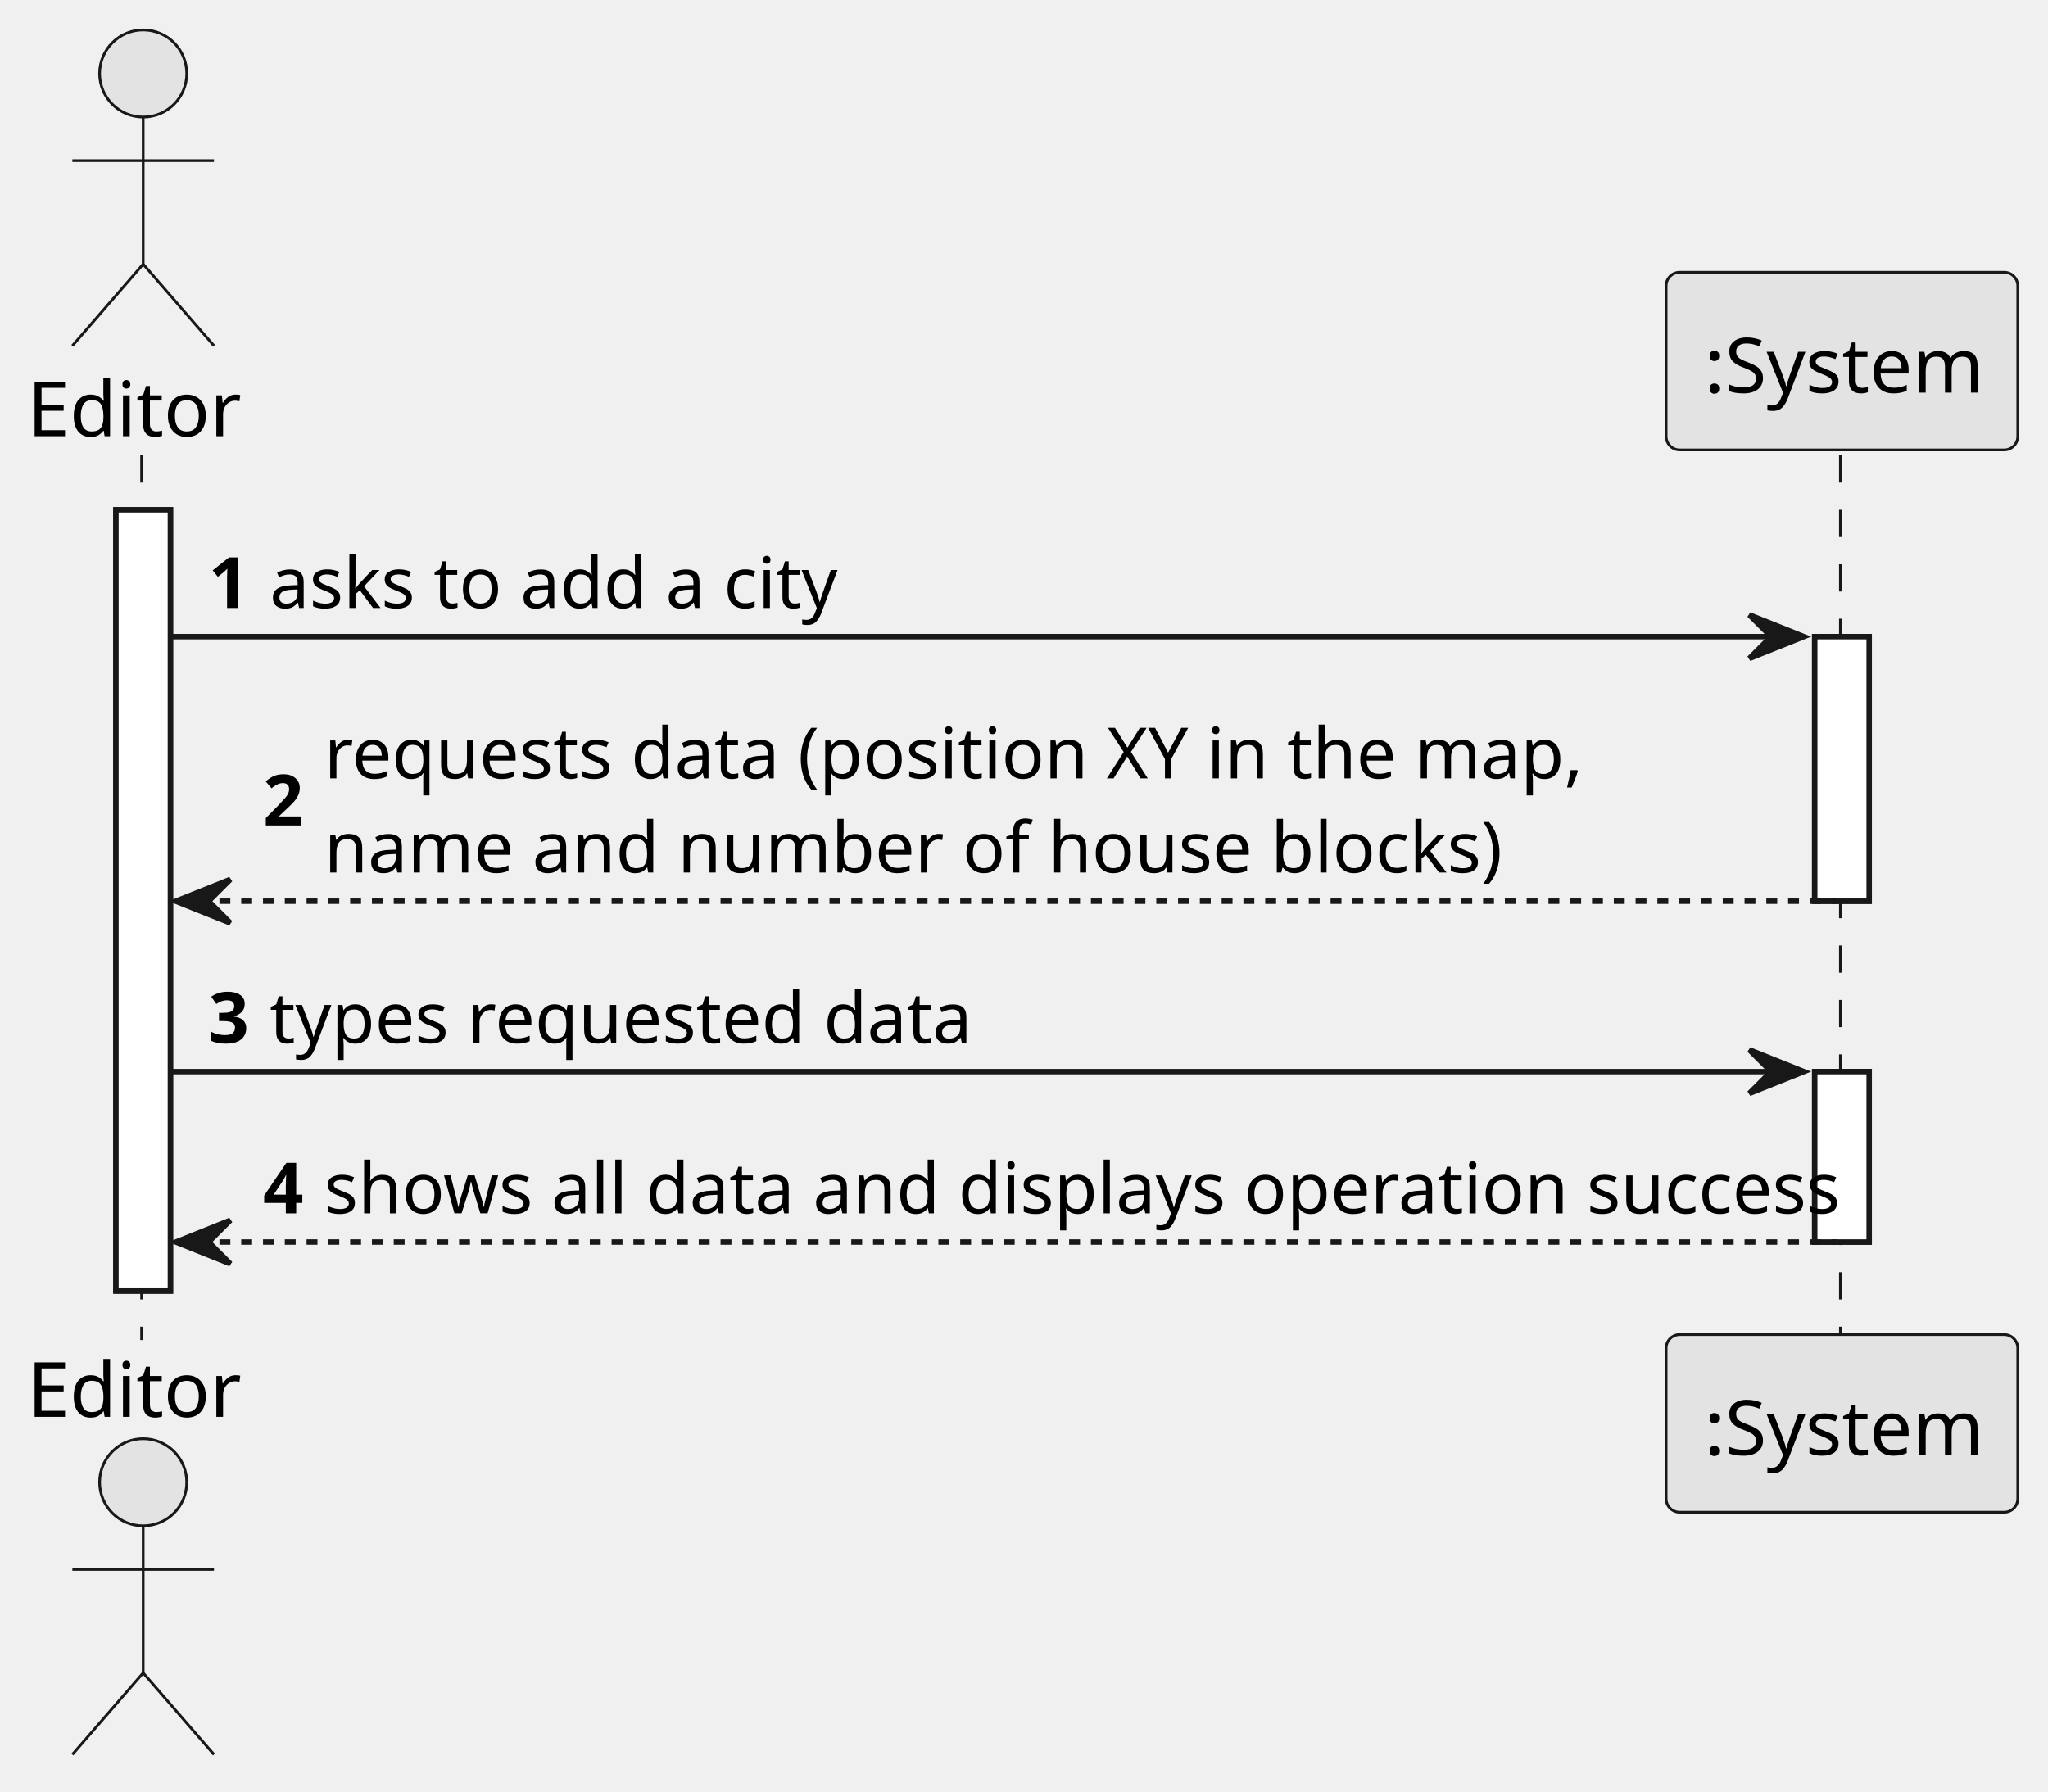
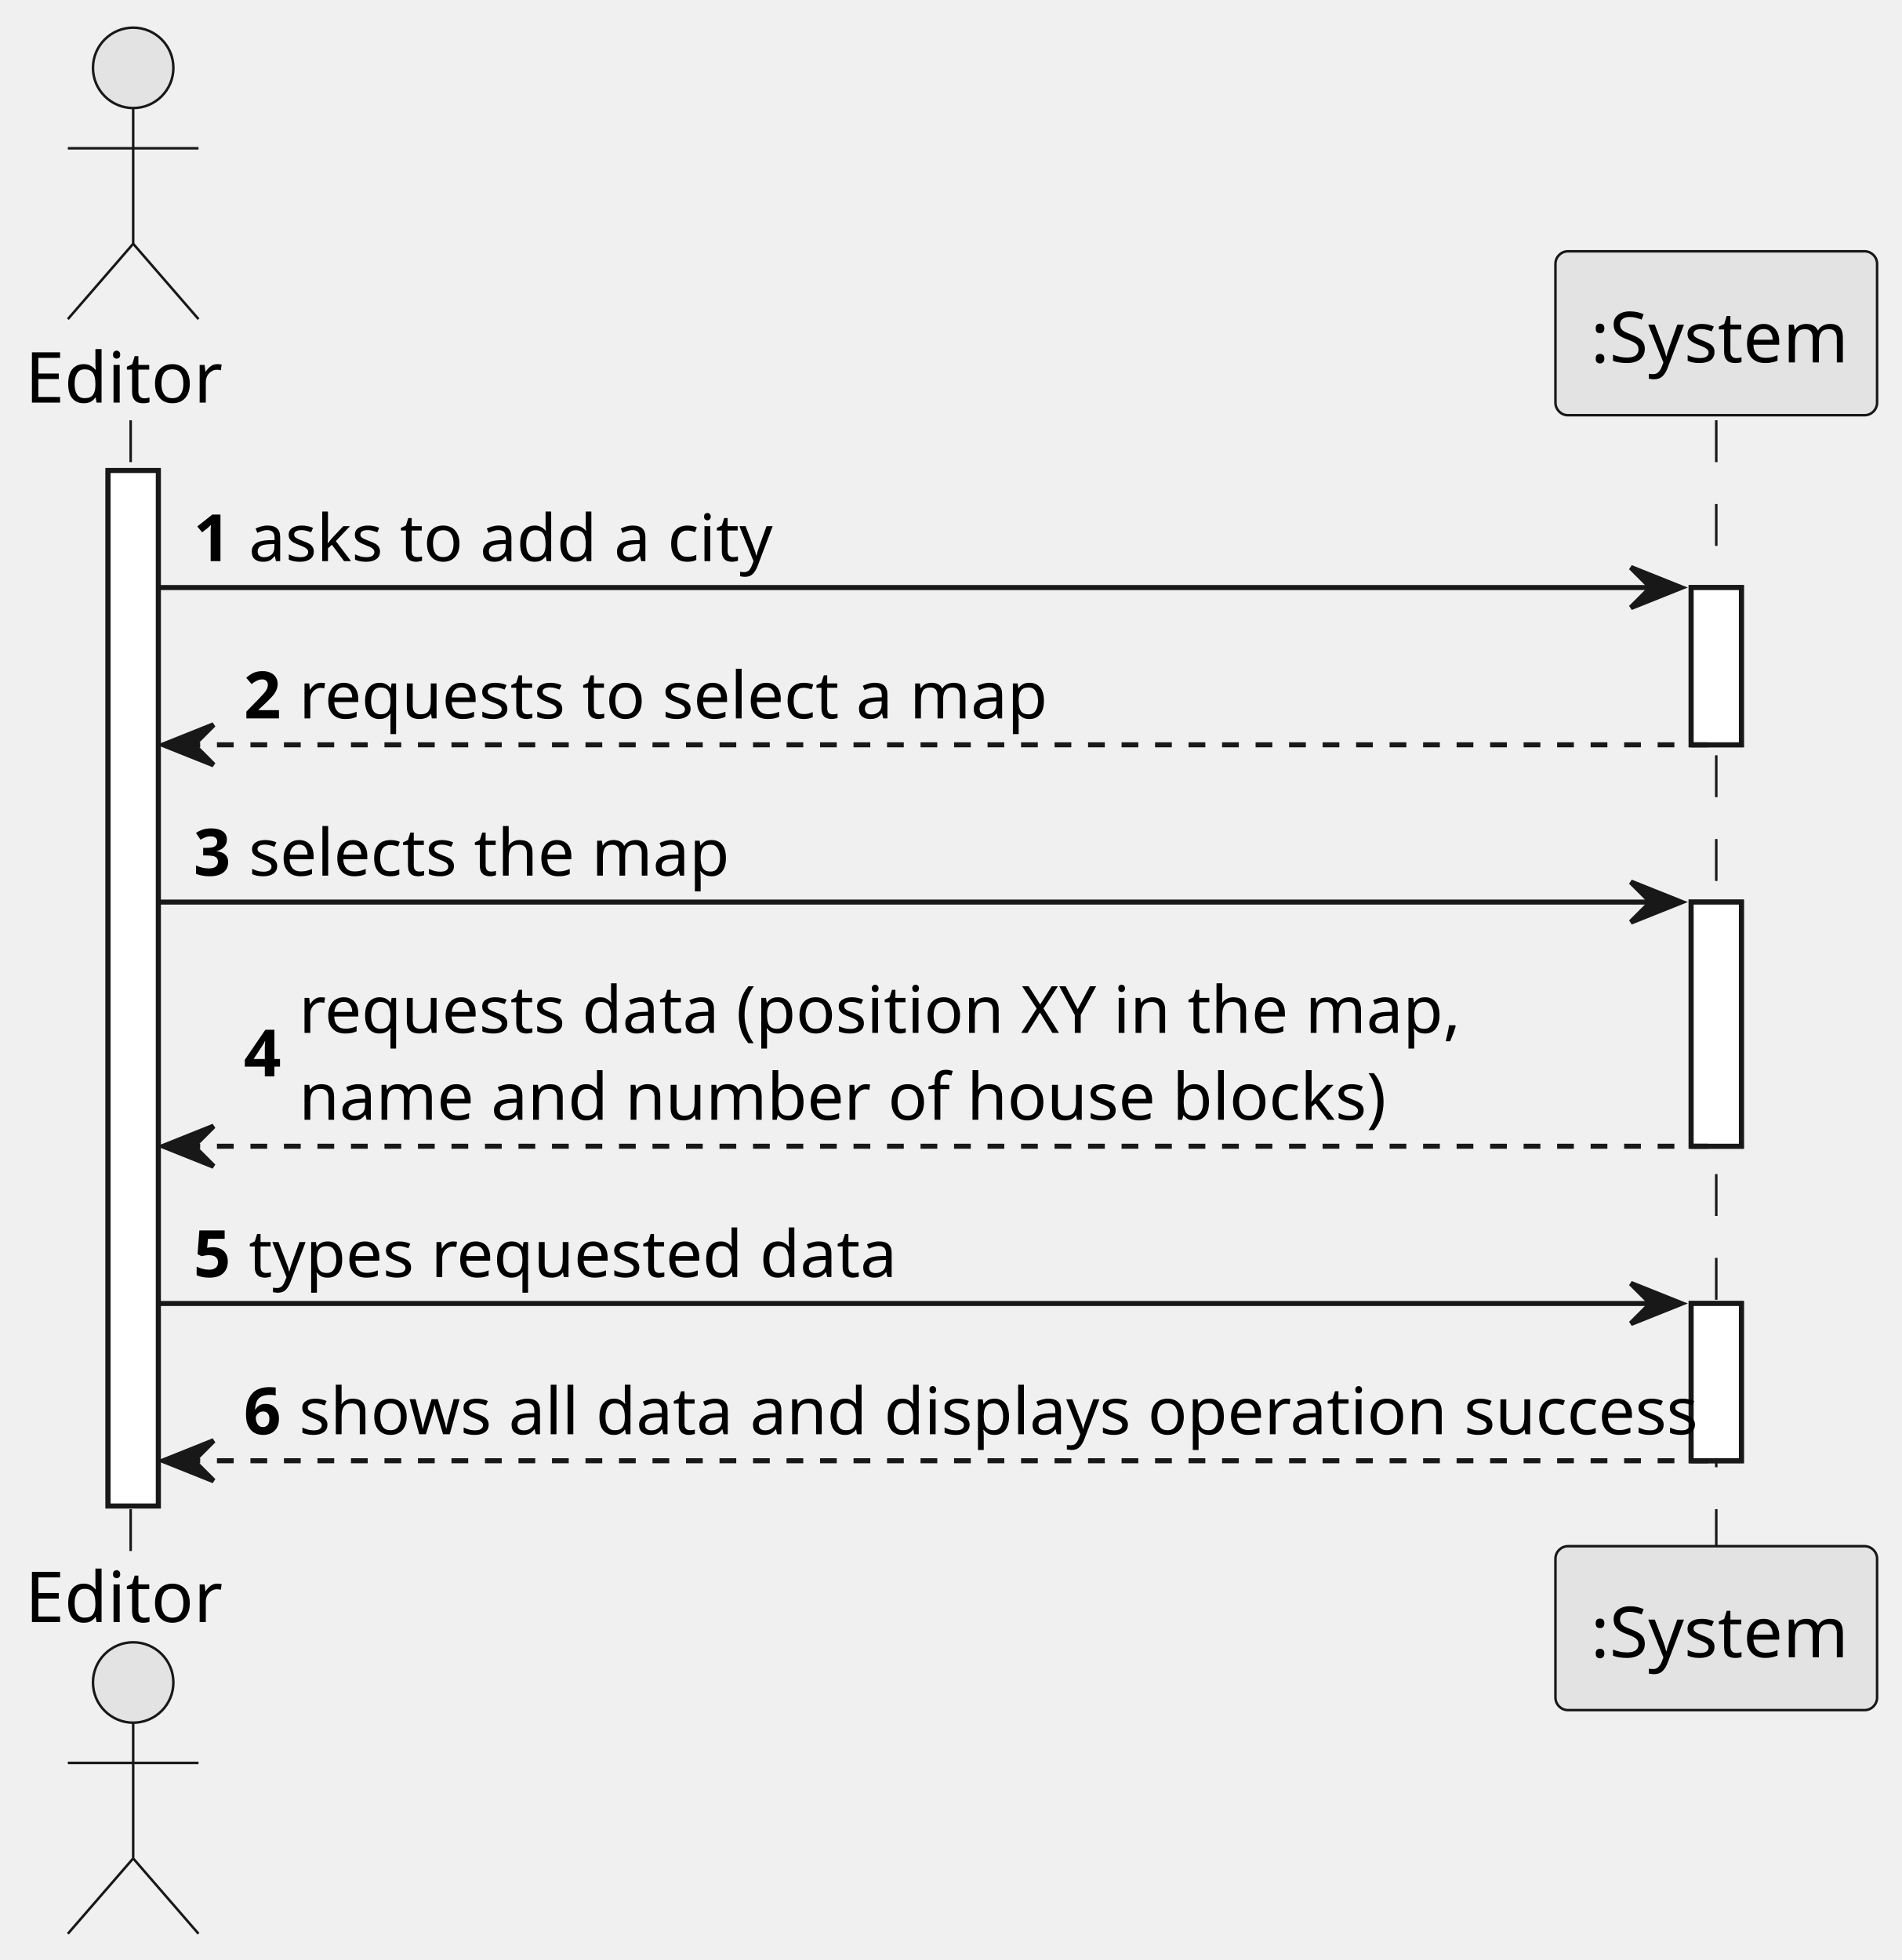
- <svg xmlns="http://www.w3.org/2000/svg" contentStyleType="text/css" height="329px" preserveAspectRatio="none" style="width:376px;height:329px;background:#FFFFFF;" version="1.1" viewBox="0 0 376 329" width="376px" zoomAndPan="magnify">
+ <svg xmlns="http://www.w3.org/2000/svg" contentStyleType="text/css" height="234.6px" preserveAspectRatio="none" style="width:227px;height:234px;background:#FFFFFF;" version="1.1" viewBox="0 0 227 234" width="227.4px" zoomAndPan="magnify">
  <defs />
  <g>
-     <rect fill="#FFFFFF" height="143.455" style="stroke:#181818;stroke-width:1.0;" width="10" x="21.286" y="93.621" />
-     <rect fill="#FFFFFF" height="48.582" style="stroke:#181818;stroke-width:1.0;" width="10" x="333.168" y="116.912" />
-     <rect fill="#FFFFFF" height="31.291" style="stroke:#181818;stroke-width:1.0;" width="10" x="333.168" y="196.785" />
-     <line style="stroke:#181818;stroke-width:0.5;stroke-dasharray:5.0,5.0;" x1="26" x2="26" y1="83.621" y2="246.076" />
-     <line style="stroke:#181818;stroke-width:0.5;stroke-dasharray:5.0,5.0;" x1="337.886" x2="337.886" y1="83.621" y2="246.076" />
-     <text fill="#000000" font-family="sans-serif" font-size="14" lengthAdjust="spacing" textLength="36.572" x="5" y="80.107">Editor</text>
-     <ellipse cx="26.286" cy="13.5" fill="#E3E3E3" rx="8" ry="8" style="stroke:#181818;stroke-width:0.5;" />
-     <path d="M26.286,21.5 L26.286,48.5 M13.286,29.5 L39.286,29.5 M26.286,48.5 L13.286,63.5 M26.286,48.5 L39.286,63.5 " fill="none" style="stroke:#181818;stroke-width:0.5;" />
-     <text fill="#000000" font-family="sans-serif" font-size="14" lengthAdjust="spacing" textLength="36.572" x="5" y="260.184">Editor</text>
-     <ellipse cx="26.286" cy="272.197" fill="#E3E3E3" rx="8" ry="8" style="stroke:#181818;stroke-width:0.5;" />
-     <path d="M26.286,280.197 L26.286,307.197 M13.286,288.197 L39.286,288.197 M26.286,307.197 L13.286,322.197 M26.286,307.197 L39.286,322.197 " fill="none" style="stroke:#181818;stroke-width:0.5;" />
-     <rect fill="#E3E3E3" height="32.621" rx="2.5" ry="2.5" style="stroke:#181818;stroke-width:0.5;" width="64.565" x="305.886" y="50" />
-     <text fill="#000000" font-family="sans-serif" font-size="14" lengthAdjust="spacing" textLength="50.565" x="312.886" y="72.107">:System</text>
-     <rect fill="#E3E3E3" height="32.621" rx="2.5" ry="2.5" style="stroke:#181818;stroke-width:0.5;" width="64.565" x="305.886" y="245.076" />
-     <text fill="#000000" font-family="sans-serif" font-size="14" lengthAdjust="spacing" textLength="50.565" x="312.886" y="267.184">:System</text>
-     <rect fill="#FFFFFF" height="143.455" style="stroke:#181818;stroke-width:1.0;" width="10" x="21.286" y="93.621" />
-     <rect fill="#FFFFFF" height="48.582" style="stroke:#181818;stroke-width:1.0;" width="10" x="333.168" y="116.912" />
-     <rect fill="#FFFFFF" height="31.291" style="stroke:#181818;stroke-width:1.0;" width="10" x="333.168" y="196.785" />
-     <polygon fill="#181818" points="321.168,112.912,331.168,116.912,321.168,120.912,325.168,116.912" style="stroke:#181818;stroke-width:1.0;" />
-     <line style="stroke:#181818;stroke-width:1.0;" x1="31.286" x2="327.168" y1="116.912" y2="116.912" />
-     <text fill="#000000" font-family="sans-serif" font-size="13" font-weight="bold" lengthAdjust="spacing" textLength="7.23" x="38.286" y="111.649">1</text>
-     <text fill="#000000" font-family="sans-serif" font-size="13" lengthAdjust="spacing" textLength="100.439" x="49.516" y="111.649">asks to add a city</text>
-     <polygon fill="#181818" points="42.286,161.494,32.286,165.494,42.286,169.494,38.286,165.494" style="stroke:#181818;stroke-width:1.0;" />
-     <line style="stroke:#181818;stroke-width:1.0;stroke-dasharray:2.0,2.0;" x1="36.286" x2="337.168" y1="165.494" y2="165.494" />
-     <text fill="#000000" font-family="sans-serif" font-size="13" font-weight="bold" lengthAdjust="spacing" textLength="7.23" x="48.286" y="151.586">2</text>
-     <text fill="#000000" font-family="sans-serif" font-size="13" lengthAdjust="spacing" textLength="220.403" x="59.516" y="142.94">requests data (position XY in the map,</text>
-     <text fill="#000000" font-family="sans-serif" font-size="13" lengthAdjust="spacing" textLength="203.785" x="59.516" y="160.231">name and number of house blocks)</text>
-     <polygon fill="#181818" points="321.168,192.785,331.168,196.785,321.168,200.785,325.168,196.785" style="stroke:#181818;stroke-width:1.0;" />
-     <line style="stroke:#181818;stroke-width:1.0;" x1="31.286" x2="327.168" y1="196.785" y2="196.785" />
-     <text fill="#000000" font-family="sans-serif" font-size="13" font-weight="bold" lengthAdjust="spacing" textLength="7.23" x="38.286" y="191.523">3</text>
-     <text fill="#000000" font-family="sans-serif" font-size="13" lengthAdjust="spacing" textLength="121.418" x="49.516" y="191.523">types requested data</text>
-     <polygon fill="#181818" points="42.286,224.076,32.286,228.076,42.286,232.076,38.286,228.076" style="stroke:#181818;stroke-width:1.0;" />
-     <line style="stroke:#181818;stroke-width:1.0;stroke-dasharray:2.0,2.0;" x1="36.286" x2="337.168" y1="228.076" y2="228.076" />
-     <text fill="#000000" font-family="sans-serif" font-size="13" font-weight="bold" lengthAdjust="spacing" textLength="7.23" x="48.286" y="222.814">4</text>
-     <text fill="#000000" font-family="sans-serif" font-size="13" lengthAdjust="spacing" textLength="266.652" x="59.516" y="222.814">shows all data and displays operation success</text>
+     <rect fill="#FFFFFF" height="123.622" style="stroke:#181818;stroke-width:0.6;" width="6" x="12.9" y="56.173" />
+     <rect fill="#FFFFFF" height="18.775" style="stroke:#181818;stroke-width:0.6;" width="6" x="201.9" y="70.147" />
+     <rect fill="#FFFFFF" height="29.149" style="stroke:#181818;stroke-width:0.6;" width="6" x="201.9" y="107.697" />
+     <rect fill="#FFFFFF" height="18.775" style="stroke:#181818;stroke-width:0.6;" width="6" x="201.9" y="155.62" />
+     <line style="stroke:#181818;stroke-width:0.3;stroke-dasharray:5.0,5.0;" x1="15.6" x2="15.6" y1="50.173" y2="185.195" />
+     <line style="stroke:#181818;stroke-width:0.3;stroke-dasharray:5.0,5.0;" x1="204.9" x2="204.9" y1="50.173" y2="185.195" />
+     <text fill="#000000" font-family="sans-serif" font-size="8.4" lengthAdjust="spacing" textLength="22.2" x="3" y="48.065">Editor</text>
+     <ellipse cx="15.9" cy="8.1" fill="#E3E3E3" rx="4.8" ry="4.8" style="stroke:#181818;stroke-width:0.3;" />
+     <path d="M15.9,12.9 L15.9,29.1 M8.1,17.7 L23.7,17.7 M15.9,29.1 L8.1,38.1 M15.9,29.1 L23.7,38.1 " fill="none" style="stroke:#181818;stroke-width:0.3;" />
+     <text fill="#000000" font-family="sans-serif" font-size="8.4" lengthAdjust="spacing" textLength="22.2" x="3" y="193.659">Editor</text>
+     <ellipse cx="15.9" cy="200.868" fill="#E3E3E3" rx="4.8" ry="4.8" style="stroke:#181818;stroke-width:0.3;" />
+     <path d="M15.9,205.668 L15.9,221.868 M8.1,210.468 L23.7,210.468 M15.9,221.868 L8.1,230.868 M15.9,221.868 L23.7,230.868 " fill="none" style="stroke:#181818;stroke-width:0.3;" />
+     <rect fill="#E3E3E3" height="19.573" rx="1.5" ry="1.5" style="stroke:#181818;stroke-width:0.3;" width="38.4" x="185.7" y="30" />
+     <text fill="#000000" font-family="sans-serif" font-size="8.4" lengthAdjust="spacing" textLength="30" x="189.9" y="43.264">:System</text>
+     <rect fill="#E3E3E3" height="19.573" rx="1.5" ry="1.5" style="stroke:#181818;stroke-width:0.3;" width="38.4" x="185.7" y="184.595" />
+     <text fill="#000000" font-family="sans-serif" font-size="8.4" lengthAdjust="spacing" textLength="30" x="189.9" y="197.859">:System</text>
+     <rect fill="#FFFFFF" height="123.622" style="stroke:#181818;stroke-width:0.6;" width="6" x="12.9" y="56.173" />
+     <rect fill="#FFFFFF" height="18.775" style="stroke:#181818;stroke-width:0.6;" width="6" x="201.9" y="70.147" />
+     <rect fill="#FFFFFF" height="29.149" style="stroke:#181818;stroke-width:0.6;" width="6" x="201.9" y="107.697" />
+     <rect fill="#FFFFFF" height="18.775" style="stroke:#181818;stroke-width:0.6;" width="6" x="201.9" y="155.62" />
+     <polygon fill="#181818" points="194.7,67.747,200.7,70.147,194.7,72.547,197.1,70.147" style="stroke:#181818;stroke-width:0.6;" />
+     <line style="stroke:#181818;stroke-width:0.6;" x1="18.9" x2="198.3" y1="70.147" y2="70.147" />
+     <text fill="#000000" font-family="sans-serif" font-size="7.8" font-weight="bold" lengthAdjust="spacing" textLength="4.2" x="23.1" y="66.99">1</text>
+     <text fill="#000000" font-family="sans-serif" font-size="7.8" lengthAdjust="spacing" textLength="62.4" x="29.7" y="66.99">asks to add a city</text>
+     <polygon fill="#181818" points="25.5,86.522,19.5,88.922,25.5,91.322,23.1,88.922" style="stroke:#181818;stroke-width:0.6;" />
+     <line style="stroke:#181818;stroke-width:0.6;stroke-dasharray:2.0,2.0;" x1="21.9" x2="204.3" y1="88.922" y2="88.922" />
+     <text fill="#000000" font-family="sans-serif" font-size="7.8" font-weight="bold" lengthAdjust="spacing" textLength="4.2" x="29.1" y="85.764">2</text>
+     <text fill="#000000" font-family="sans-serif" font-size="7.8" lengthAdjust="spacing" textLength="86.4" x="35.7" y="85.764">requests to select a map</text>
+     <polygon fill="#181818" points="194.7,105.296,200.7,107.697,194.7,110.097,197.1,107.697" style="stroke:#181818;stroke-width:0.6;" />
+     <line style="stroke:#181818;stroke-width:0.6;" x1="18.9" x2="198.3" y1="107.697" y2="107.697" />
+     <text fill="#000000" font-family="sans-serif" font-size="7.8" font-weight="bold" lengthAdjust="spacing" textLength="4.2" x="23.1" y="104.539">3</text>
+     <text fill="#000000" font-family="sans-serif" font-size="7.8" lengthAdjust="spacing" textLength="55.8" x="29.7" y="104.539">selects the map</text>
+     <polygon fill="#181818" points="25.5,134.446,19.5,136.846,25.5,139.246,23.1,136.846" style="stroke:#181818;stroke-width:0.6;" />
+     <line style="stroke:#181818;stroke-width:0.6;stroke-dasharray:2.0,2.0;" x1="21.9" x2="204.3" y1="136.846" y2="136.846" />
+     <text fill="#000000" font-family="sans-serif" font-size="7.8" font-weight="bold" lengthAdjust="spacing" textLength="4.2" x="29.1" y="128.501">4</text>
+     <text fill="#000000" font-family="sans-serif" font-size="7.8" lengthAdjust="spacing" textLength="132.6" x="35.7" y="123.314">requests data (position XY in the map,</text>
+     <text fill="#000000" font-family="sans-serif" font-size="7.8" lengthAdjust="spacing" textLength="121.8" x="35.7" y="133.688">name and number of house blocks)</text>
+     <polygon fill="#181818" points="194.7,153.22,200.7,155.62,194.7,158.02,197.1,155.62" style="stroke:#181818;stroke-width:0.6;" />
+     <line style="stroke:#181818;stroke-width:0.6;" x1="18.9" x2="198.3" y1="155.62" y2="155.62" />
+     <text fill="#000000" font-family="sans-serif" font-size="7.8" font-weight="bold" lengthAdjust="spacing" textLength="4.2" x="23.1" y="152.463">5</text>
+     <text fill="#000000" font-family="sans-serif" font-size="7.8" lengthAdjust="spacing" textLength="73.2" x="29.7" y="152.463">types requested data</text>
+     <polygon fill="#181818" points="25.5,171.995,19.5,174.395,25.5,176.795,23.1,174.395" style="stroke:#181818;stroke-width:0.6;" />
+     <line style="stroke:#181818;stroke-width:0.6;stroke-dasharray:2.0,2.0;" x1="21.9" x2="204.3" y1="174.395" y2="174.395" />
+     <text fill="#000000" font-family="sans-serif" font-size="7.8" font-weight="bold" lengthAdjust="spacing" textLength="4.2" x="29.1" y="171.237">6</text>
+     <text fill="#000000" font-family="sans-serif" font-size="7.8" lengthAdjust="spacing" textLength="162" x="35.7" y="171.237">shows all data and displays operation success</text>
  </g>
</svg>
